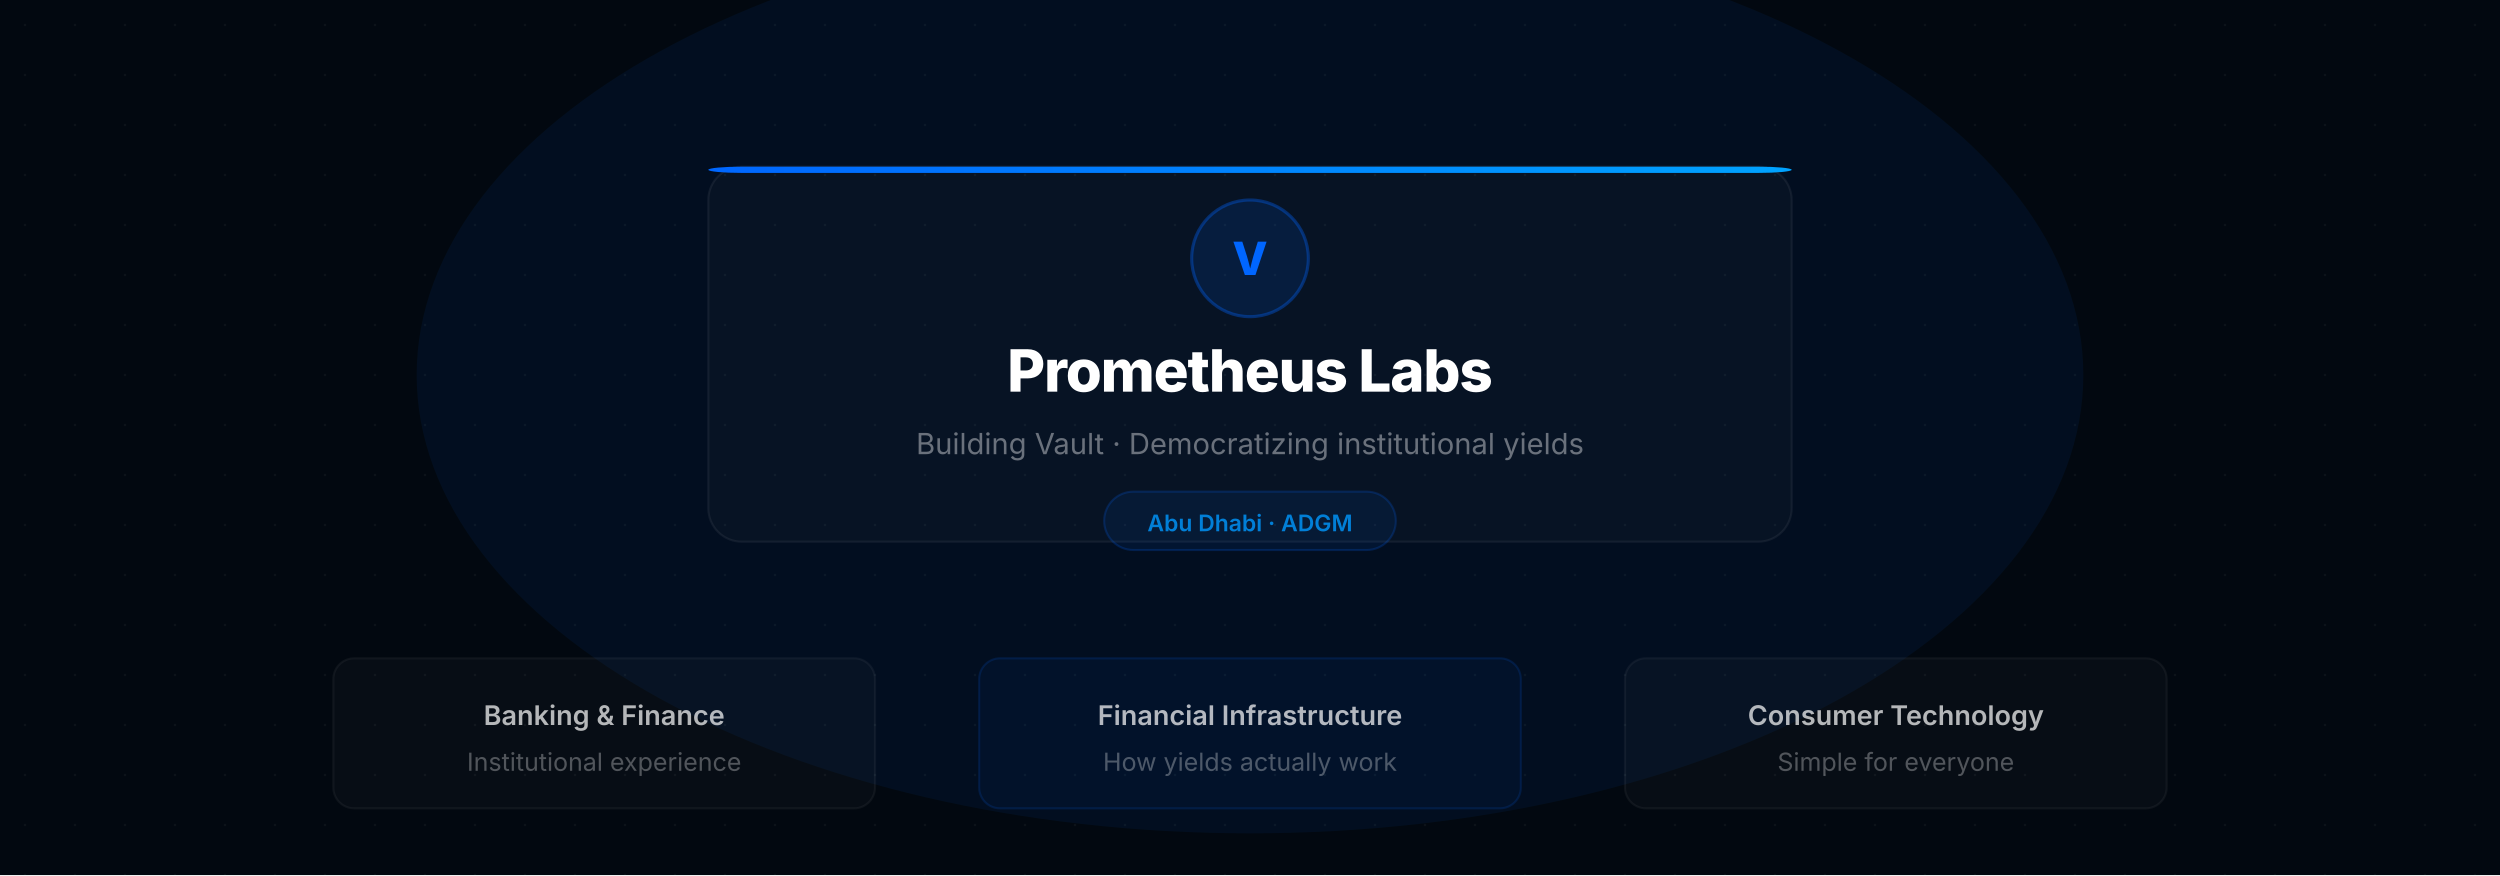
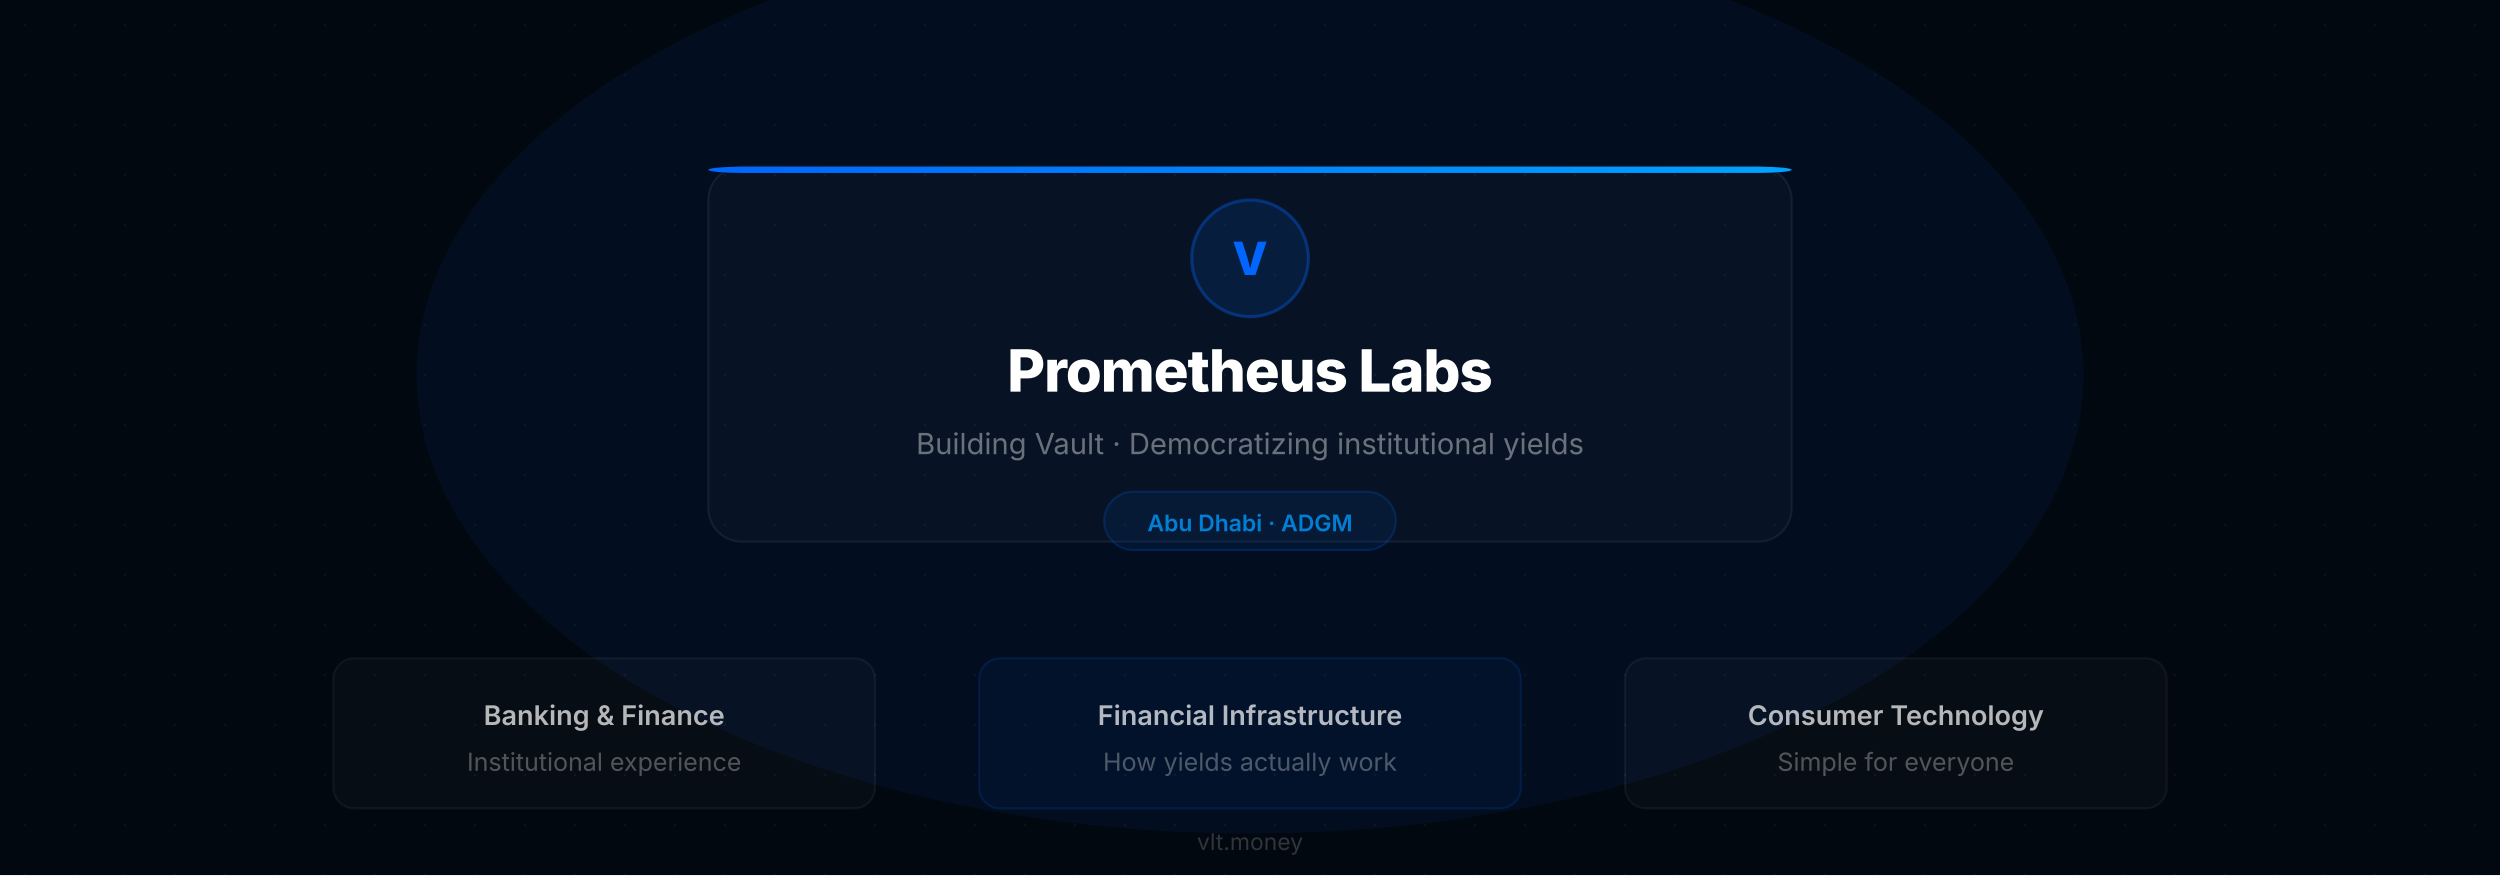
<svg xmlns="http://www.w3.org/2000/svg" width="1200" height="420">
  <defs>
    <pattern id="dots" width="24" height="24" patternUnits="userSpaceOnUse">
      <circle cx="12" cy="12" r="0.6" fill="rgba(255,255,255,0.04)" />
    </pattern>
    <linearGradient id="blueGrad" x1="0" y1="0" x2="1" y2="0">
      <stop offset="0%" stop-color="#0066FF" />
      <stop offset="100%" stop-color="#00A3FF" />
    </linearGradient>
    <linearGradient id="bgGlow" x1="0" y1="0" x2="0" y2="1">
      <stop offset="0%" stop-color="rgba(0,102,255,0.12)" />
      <stop offset="100%" stop-color="rgba(0,102,255,0)" />
    </linearGradient>
  </defs>
  <rect width="1200" height="420" fill="#020810" />
  <rect width="1200" height="420" fill="url(#dots)" />
  <ellipse cx="600" cy="180" rx="400" ry="220" fill="rgba(0,102,255,0.07)" />
  <rect x="340" y="80" width="520" height="180" rx="16" fill="rgba(255,255,255,0.02)" stroke="rgba(255,255,255,0.06)" stroke-width="1" />
  <rect x="340" y="80" width="520" height="3" rx="16" fill="url(#blueGrad)" />
  <circle cx="600" cy="124" r="28" fill="rgba(0,102,255,0.12)" stroke="rgba(0,102,255,0.35)" stroke-width="1.5" />
  <text x="600" y="132" text-anchor="middle" font-family="Inter, system-ui, sans-serif" font-size="22" font-weight="800" fill="#0066FF">V</text>
  <text x="600" y="188" text-anchor="middle" font-family="Inter, system-ui, sans-serif" font-size="28" font-weight="800" letter-spacing="-0.02em" fill="white">Prometheus Labs</text>
  <text x="600" y="218" text-anchor="middle" font-family="Inter, system-ui, sans-serif" font-size="14" fill="rgba(255,255,255,0.4)">Building Vault · Democratizing institutional yields</text>
  <rect x="530" y="236" width="140" height="28" rx="14" fill="rgba(0,102,255,0.08)" stroke="rgba(0,102,255,0.2)" stroke-width="1" />
  <text x="600" y="255" text-anchor="middle" font-family="Inter, system-ui, sans-serif" font-size="11" font-weight="600" fill="rgba(0,153,255,0.8)">Abu Dhabi · ADGM</text>
  <rect x="160" y="316" width="260" height="72" rx="10" fill="rgba(255,255,255,0.02)" stroke="rgba(255,255,255,0.05)" stroke-width="1" />
  <text x="290" y="348" text-anchor="middle" font-family="Inter, system-ui, sans-serif" font-size="13" font-weight="600" fill="rgba(255,255,255,0.7)">Banking &amp; Finance</text>
  <text x="290" y="370" text-anchor="middle" font-family="Inter, system-ui, sans-serif" font-size="12" fill="rgba(255,255,255,0.3)">Institutional experience</text>
  <rect x="470" y="316" width="260" height="72" rx="10" fill="rgba(0,102,255,0.05)" stroke="rgba(0,102,255,0.15)" stroke-width="1" />
  <text x="600" y="348" text-anchor="middle" font-family="Inter, system-ui, sans-serif" font-size="13" font-weight="600" fill="rgba(255,255,255,0.7)">Financial Infrastructure</text>
  <text x="600" y="370" text-anchor="middle" font-family="Inter, system-ui, sans-serif" font-size="12" fill="rgba(255,255,255,0.3)">How yields actually work</text>
  <rect x="780" y="316" width="260" height="72" rx="10" fill="rgba(255,255,255,0.02)" stroke="rgba(255,255,255,0.05)" stroke-width="1" />
  <text x="910" y="348" text-anchor="middle" font-family="Inter, system-ui, sans-serif" font-size="13" font-weight="600" fill="rgba(255,255,255,0.7)">Consumer Technology</text>
  <text x="910" y="370" text-anchor="middle" font-family="Inter, system-ui, sans-serif" font-size="12" fill="rgba(255,255,255,0.3)">Simple for everyone</text>
+   <text x="600" y="408" text-anchor="middle" font-family="Inter, system-ui, sans-serif" font-size="11" fill="rgba(255,255,255,0.18)">vlt.money</text>
</svg>
